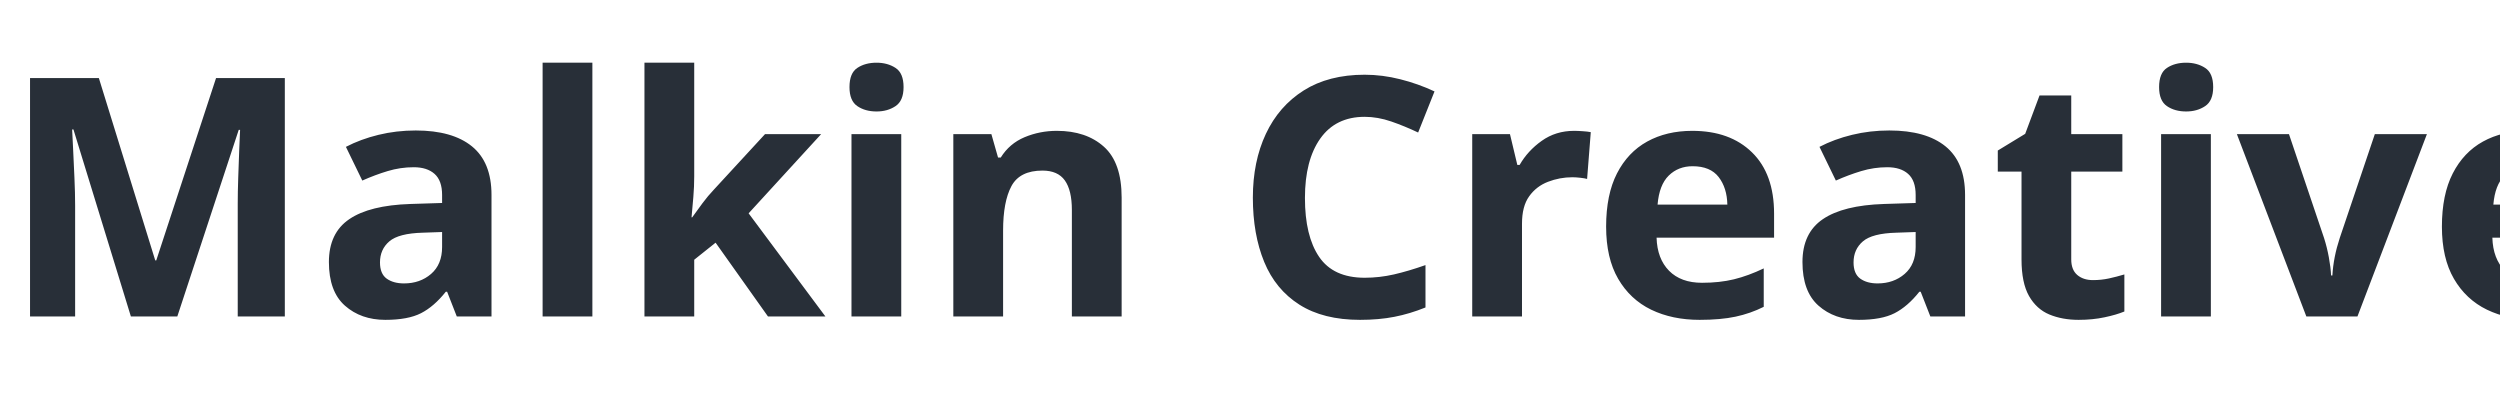
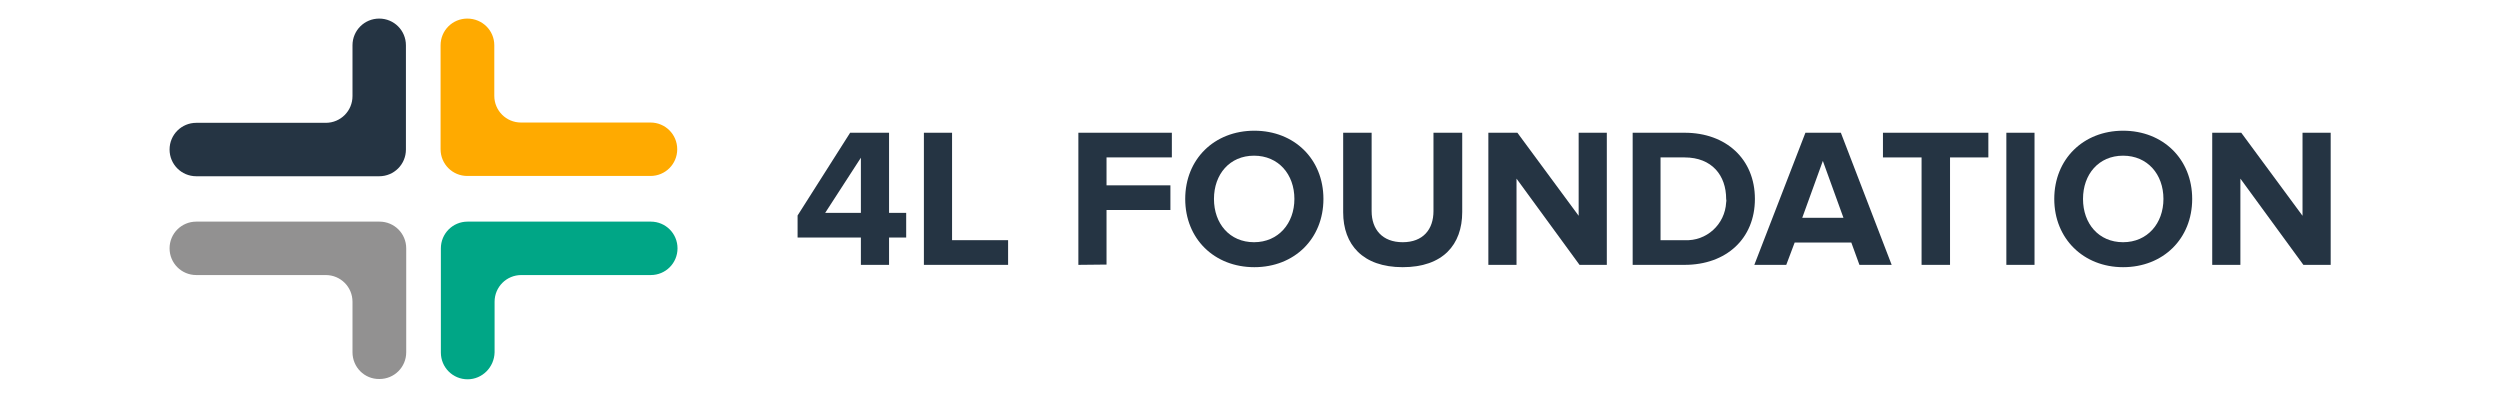
- <svg xmlns="http://www.w3.org/2000/svg" width="861" height="137" viewBox="0 0 861 137">
-   <text id="Malkin_Creative" data-name="Malkin Creative" transform="translate(0 109)" fill="#282f38" font-size="115" font-family="NewYorkExtraLarge-Bold, New York Extra Large" font-weight="700">
-     <tspan x="0" y="0">Malkin Creative</tspan>
-   </text>
+ <svg xmlns="http://www.w3.org/2000/svg" version="1.1" id="Layer_1" x="0px" y="0px" viewBox="0 0 861 137" style="enable-background:new 0 0 861 137;" xml:space="preserve">
+   <style type="text/css">
+ 	.st0{fill:#253443;}
+ 	.st1{fill:#00A686;}
+ 	.st2{fill:#FFAA00;}
+ 	.st3{fill:#929191;}
+ </style>
+   <g>
+     <g id="Group_3" transform="translate(134.189 23.917)">
+       <g id="Group_2">
+         <g id="Group_1">
+           <path id="Path_1" class="st0" d="M162.3,67.3v-9.4h-21.8v-7.6l18.1-28.5H172v27.6h5.9v8.5H172v9.4L162.3,67.3z M162.3,30.4      l-12.3,19h12.3V30.4z" />
+           <path id="Path_2" class="st0" d="M184,67.3V21.8h9.7v37H213v8.5H184z" />
+           <path id="Path_3" class="st0" d="M237.2,67.3V21.8h32.2v8.5h-22.5v9.6h22v8.5h-22v18.8L237.2,67.3z" />
+           <path id="Path_4" class="st0" d="M274,44.6c0-13.7,10-23.5,23.8-23.5c13.8,0,23.8,9.8,23.8,23.5s-10,23.5-23.8,23.5      C284,68.1,274,58.3,274,44.6z M311.6,44.6c0-8.5-5.5-14.9-13.9-14.9c-8.4,0-13.8,6.4-13.8,14.9c0,8.5,5.4,14.9,13.8,14.9      S311.6,53,311.6,44.6z" />
+           <path id="Path_5" class="st0" d="M328.4,49.2V21.8h9.8v27c0,6.3,3.7,10.7,10.7,10.7s10.6-4.4,10.6-10.7v-27h9.9v27.3      c0,11.3-6.7,19-20.5,19C335.1,68.1,328.4,60.3,328.4,49.2z" />
+           <path id="Path_6" class="st0" d="M409.8,67.3l-21.7-29.7v29.7h-9.7V21.8h10l21.1,28.6V21.8h9.7v45.5H409.8z" />
+           <path id="Path_7" class="st0" d="M428.1,67.3V21.8h17.9c14.3,0,24.2,9.1,24.2,22.8s-9.9,22.7-24.2,22.7L428.1,67.3z M460.3,44.6      c0-8.1-4.9-14.3-14.3-14.3h-8.3v28.5h8.3c7.5,0.4,13.9-5.4,14.3-13C460.4,45.4,460.4,45,460.3,44.6L460.3,44.6z" />
+           <path id="Path_8" class="st0" d="M506.2,67.3l-2.8-7.7h-19.5l-2.9,7.7H470l17.6-45.5h12.2l17.5,45.5H506.2z M493.6,31.5      l-7.1,19.6h14.2L493.6,31.5z" />
+           <path id="Path_9" class="st0" d="M527.6,67.3v-37h-13.3v-8.5h36.3v8.5h-13.2v37L527.6,67.3z" />
+           <path id="Path_10" class="st0" d="M556.8,67.3V21.8h9.7v45.5H556.8z" />
+           <path id="Path_11" class="st0" d="M573.3,44.6c0-13.7,10-23.5,23.7-23.5c13.8,0,23.8,9.8,23.8,23.5s-10,23.5-23.8,23.5      C583.4,68.1,573.3,58.3,573.3,44.6z M610.9,44.6c0-8.5-5.5-14.9-13.9-14.9s-13.8,6.4-13.8,14.9c0,8.5,5.4,14.9,13.8,14.9      S610.9,53,610.9,44.6z" />
+           <path id="Path_12" class="st0" d="M659.1,67.3l-21.7-29.7v29.7h-9.7V21.8h10l21.1,28.6V21.8h9.7v45.5L659.1,67.3z" />
+         </g>
+       </g>
+     </g>
+     <g id="Group_8">
+       <g id="Group_4" transform="translate(57.936 43.328)">
+         <path id="Path_13" class="st1" d="M103.1,87.3c-5.1,0-9.2-4.1-9.2-9.2l0,0V42.2c0-5.1,4.1-9.2,9.2-9.2h63.1     c5.1,0,9.2,4.1,9.2,9.2l0,0c0,5.1-4.1,9.2-9.2,9.2h-44.6c-5.1,0-9.2,4.1-9.2,9.2c0,0,0,0,0,0V78     C112.3,83.1,108.2,87.3,103.1,87.3C103.1,87.3,103.1,87.3,103.1,87.3L103.1,87.3z" />
+       </g>
+       <g id="Group_5" transform="translate(57.936)">
+         <path id="Path_14" class="st2" d="M112.3,15.6V33c0,5.1,4.1,9.2,9.2,9.2c0,0,0,0,0,0h44.6c5.1,0,9.2,4.1,9.2,9.2c0,0,0,0,0,0l0,0     c0,5.1-4.1,9.2-9.2,9.2h-63.1c-5.1,0-9.2-4.1-9.2-9.2V15.6c0-5.1,4.1-9.2,9.2-9.2l0,0C108.2,6.4,112.3,10.5,112.3,15.6z" />
+       </g>
+       <g id="Group_6" transform="translate(0 43.328)">
+         <path id="Path_15" class="st3" d="M121.4,78V60.6c0-5.1-4.1-9.2-9.2-9.2c0,0,0,0,0,0H67.6c-5.1,0-9.2-4.1-9.2-9.2l0,0     c0-5.1,4.1-9.2,9.2-9.2h63.1c5.1,0,9.2,4.1,9.2,9.2V78c0,5.1-4.1,9.2-9.2,9.2l0,0l0,0C125.5,87.3,121.4,83.1,121.4,78     C121.4,78,121.4,78,121.4,78z" />
+       </g>
+       <g id="Group_7">
+         <path id="Path_16" class="st0" d="M130.6,6.4c5.1,0,9.2,4.1,9.2,9.2v35.9c0,5.1-4.1,9.2-9.2,9.2H67.6c-5.1,0-9.2-4.1-9.2-9.2l0,0     c0-5.1,4.1-9.2,9.2-9.2h44.6c5.1,0,9.2-4.1,9.2-9.2c0,0,0,0,0,0V15.6C121.4,10.5,125.5,6.4,130.6,6.4L130.6,6.4L130.6,6.4z" />
+       </g>
+     </g>
+   </g>
</svg>
